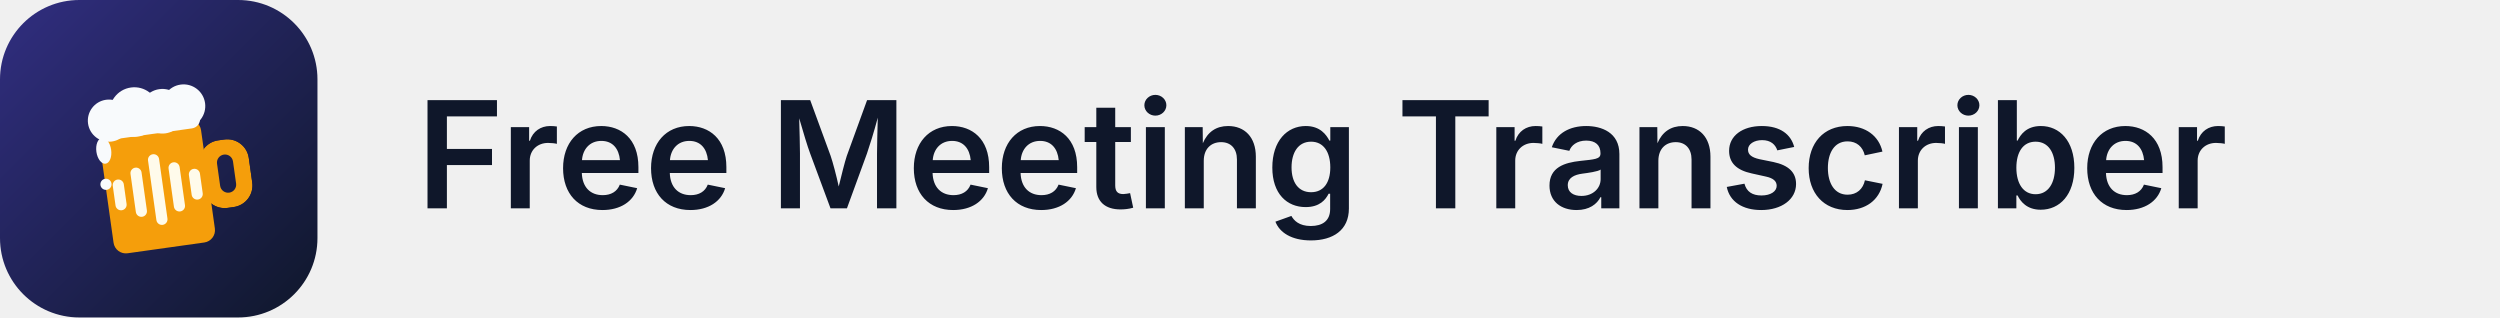
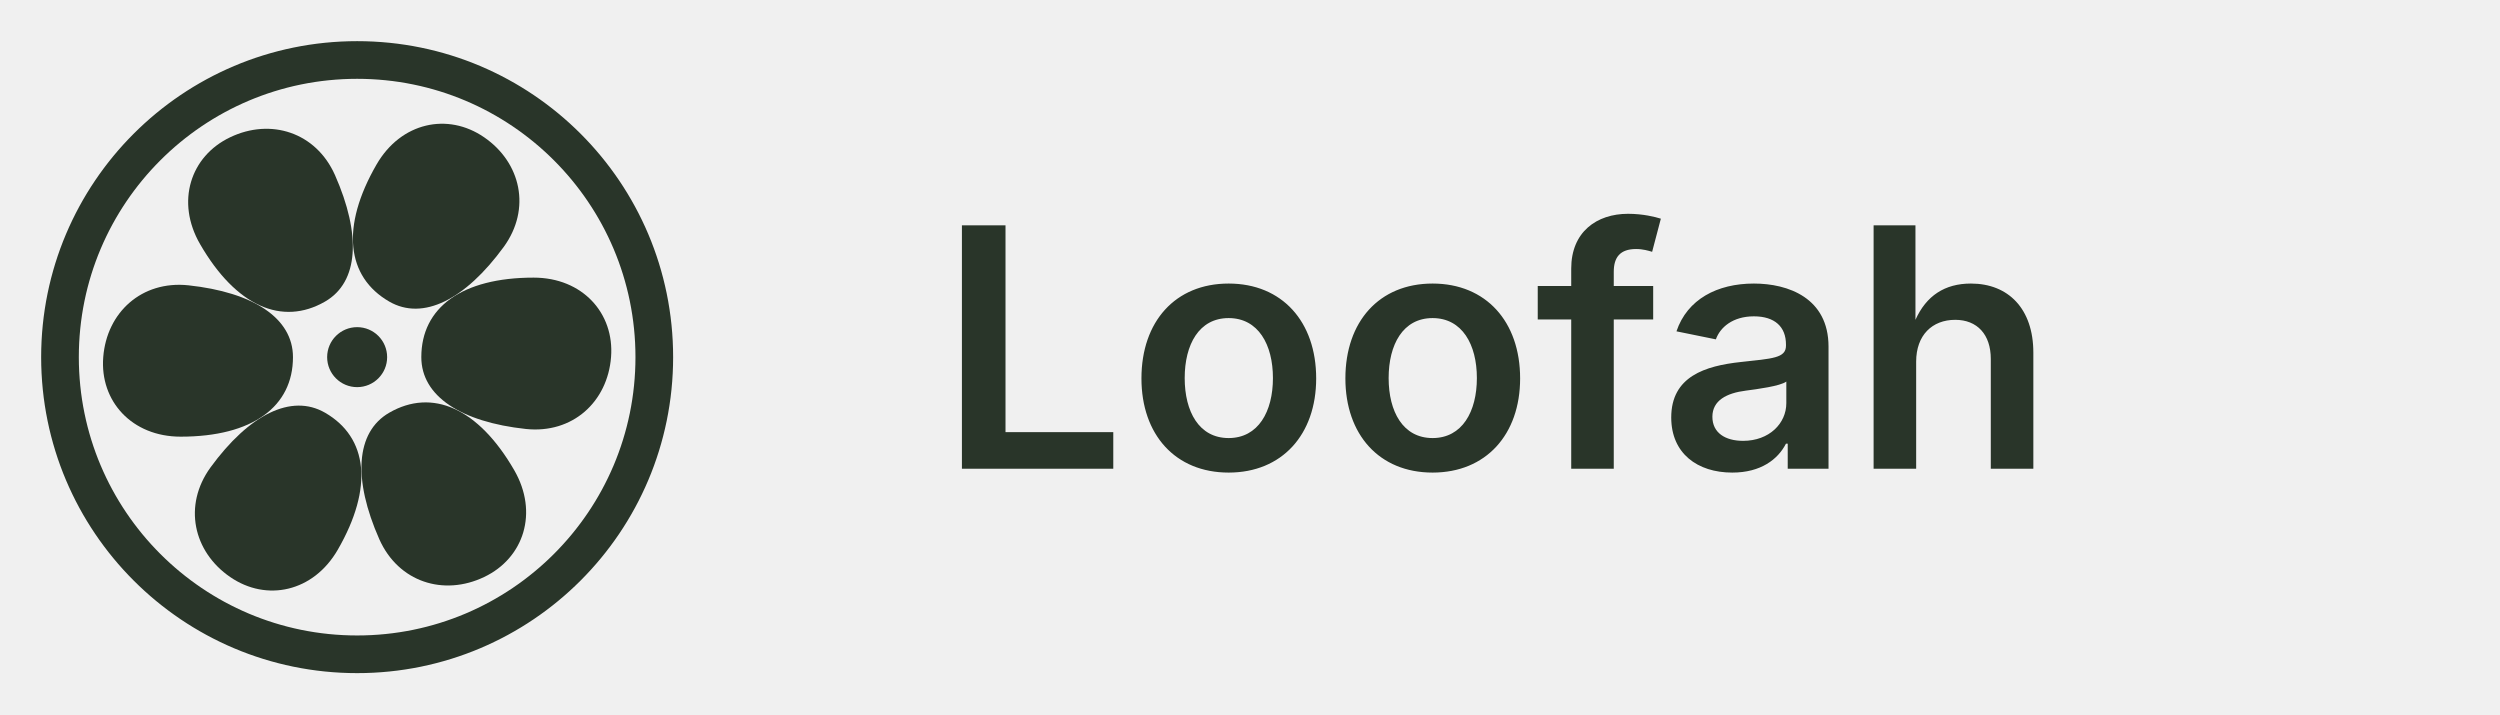
- <svg xmlns="http://www.w3.org/2000/svg" width="252" height="32" viewBox="0 0 252 32" fill="none">
-   <defs>
-     <linearGradient id="bg" x1="0" y1="0" x2="1" y2="1">
-       <stop offset="0" stop-color="#312e81" />
-       <stop offset="1" stop-color="#0f172a" />
-     </linearGradient>
-     <mask id="handle">
-       <rect x="640" y="480" width="160" height="220" rx="70" fill="white" />
-       <rect x="696" y="528" width="52" height="124" rx="26" fill="black" />
-     </mask>
-   </defs>
-   <g transform="scale(0.03125)">
-     <rect width="1024" height="1024" rx="256" fill="url(#bg)" />
-     <g transform="rotate(-8 512 512)">
-       <rect x="330" y="400" width="330" height="400" rx="40" fill="#f59e0b" />
-       <rect x="640" y="480" width="160" height="220" rx="70" fill="#f59e0b" mask="url(#handle)" />
-       <g fill="#fffbeb">
-         <rect x="353" y="560" width="36" height="100" rx="18" />
-         <rect x="415" y="530" width="36" height="160" rx="18" />
-         <rect x="477" y="495" width="36" height="230" rx="18" />
-         <rect x="539" y="530" width="36" height="160" rx="18" />
-         <rect x="601" y="560" width="36" height="100" rx="18" />
-       </g>
-       <g fill="#f8fafc">
-         <rect x="328" y="368" width="334" height="62" rx="30" />
-         <circle cx="370" cy="368" r="68" />
-         <circle cx="455" cy="352" r="80" />
-         <circle cx="545" cy="362" r="72" />
-         <circle cx="615" cy="355" r="70" />
-         <ellipse cx="340" cy="462" rx="24" ry="42" />
-         <circle cx="332" cy="570" r="18" />
-       </g>
-     </g>
+ <svg xmlns="http://www.w3.org/2000/svg" width="112" height="32" viewBox="0 0 112 32" fill="none">
+   <g transform="scale(0.03125)" fill="#293529">
+     <circle cx="512" cy="512" r="426" fill="none" stroke="#293529" stroke-width="54" />
+     <path id="petal" d="M604 512C604 441 662 398 765 398C835 398 881 449 876 512C871 576 821 622 754 615C661 605 604 568 604 512Z" />
+     <use href="#petal" transform="rotate(60 512 512)" />
+     <use href="#petal" transform="rotate(120 512 512)" />
+     <use href="#petal" transform="rotate(180 512 512)" />
+     <use href="#petal" transform="rotate(240 512 512)" />
+     <use href="#petal" transform="rotate(300 512 512)" />
+     <circle cx="512" cy="512" r="43" />
  </g>
-   <text x="42" y="21" fill="#0f172a" font-family="Inter, ui-sans-serif, system-ui, sans-serif" font-size="15" font-weight="600">Free Meeting Transcriber</text>
+   <text x="42" y="21" fill="#293529" font-family="Inter, ui-sans-serif, system-ui, sans-serif" font-size="15" font-weight="600">Loofah</text>
</svg>
